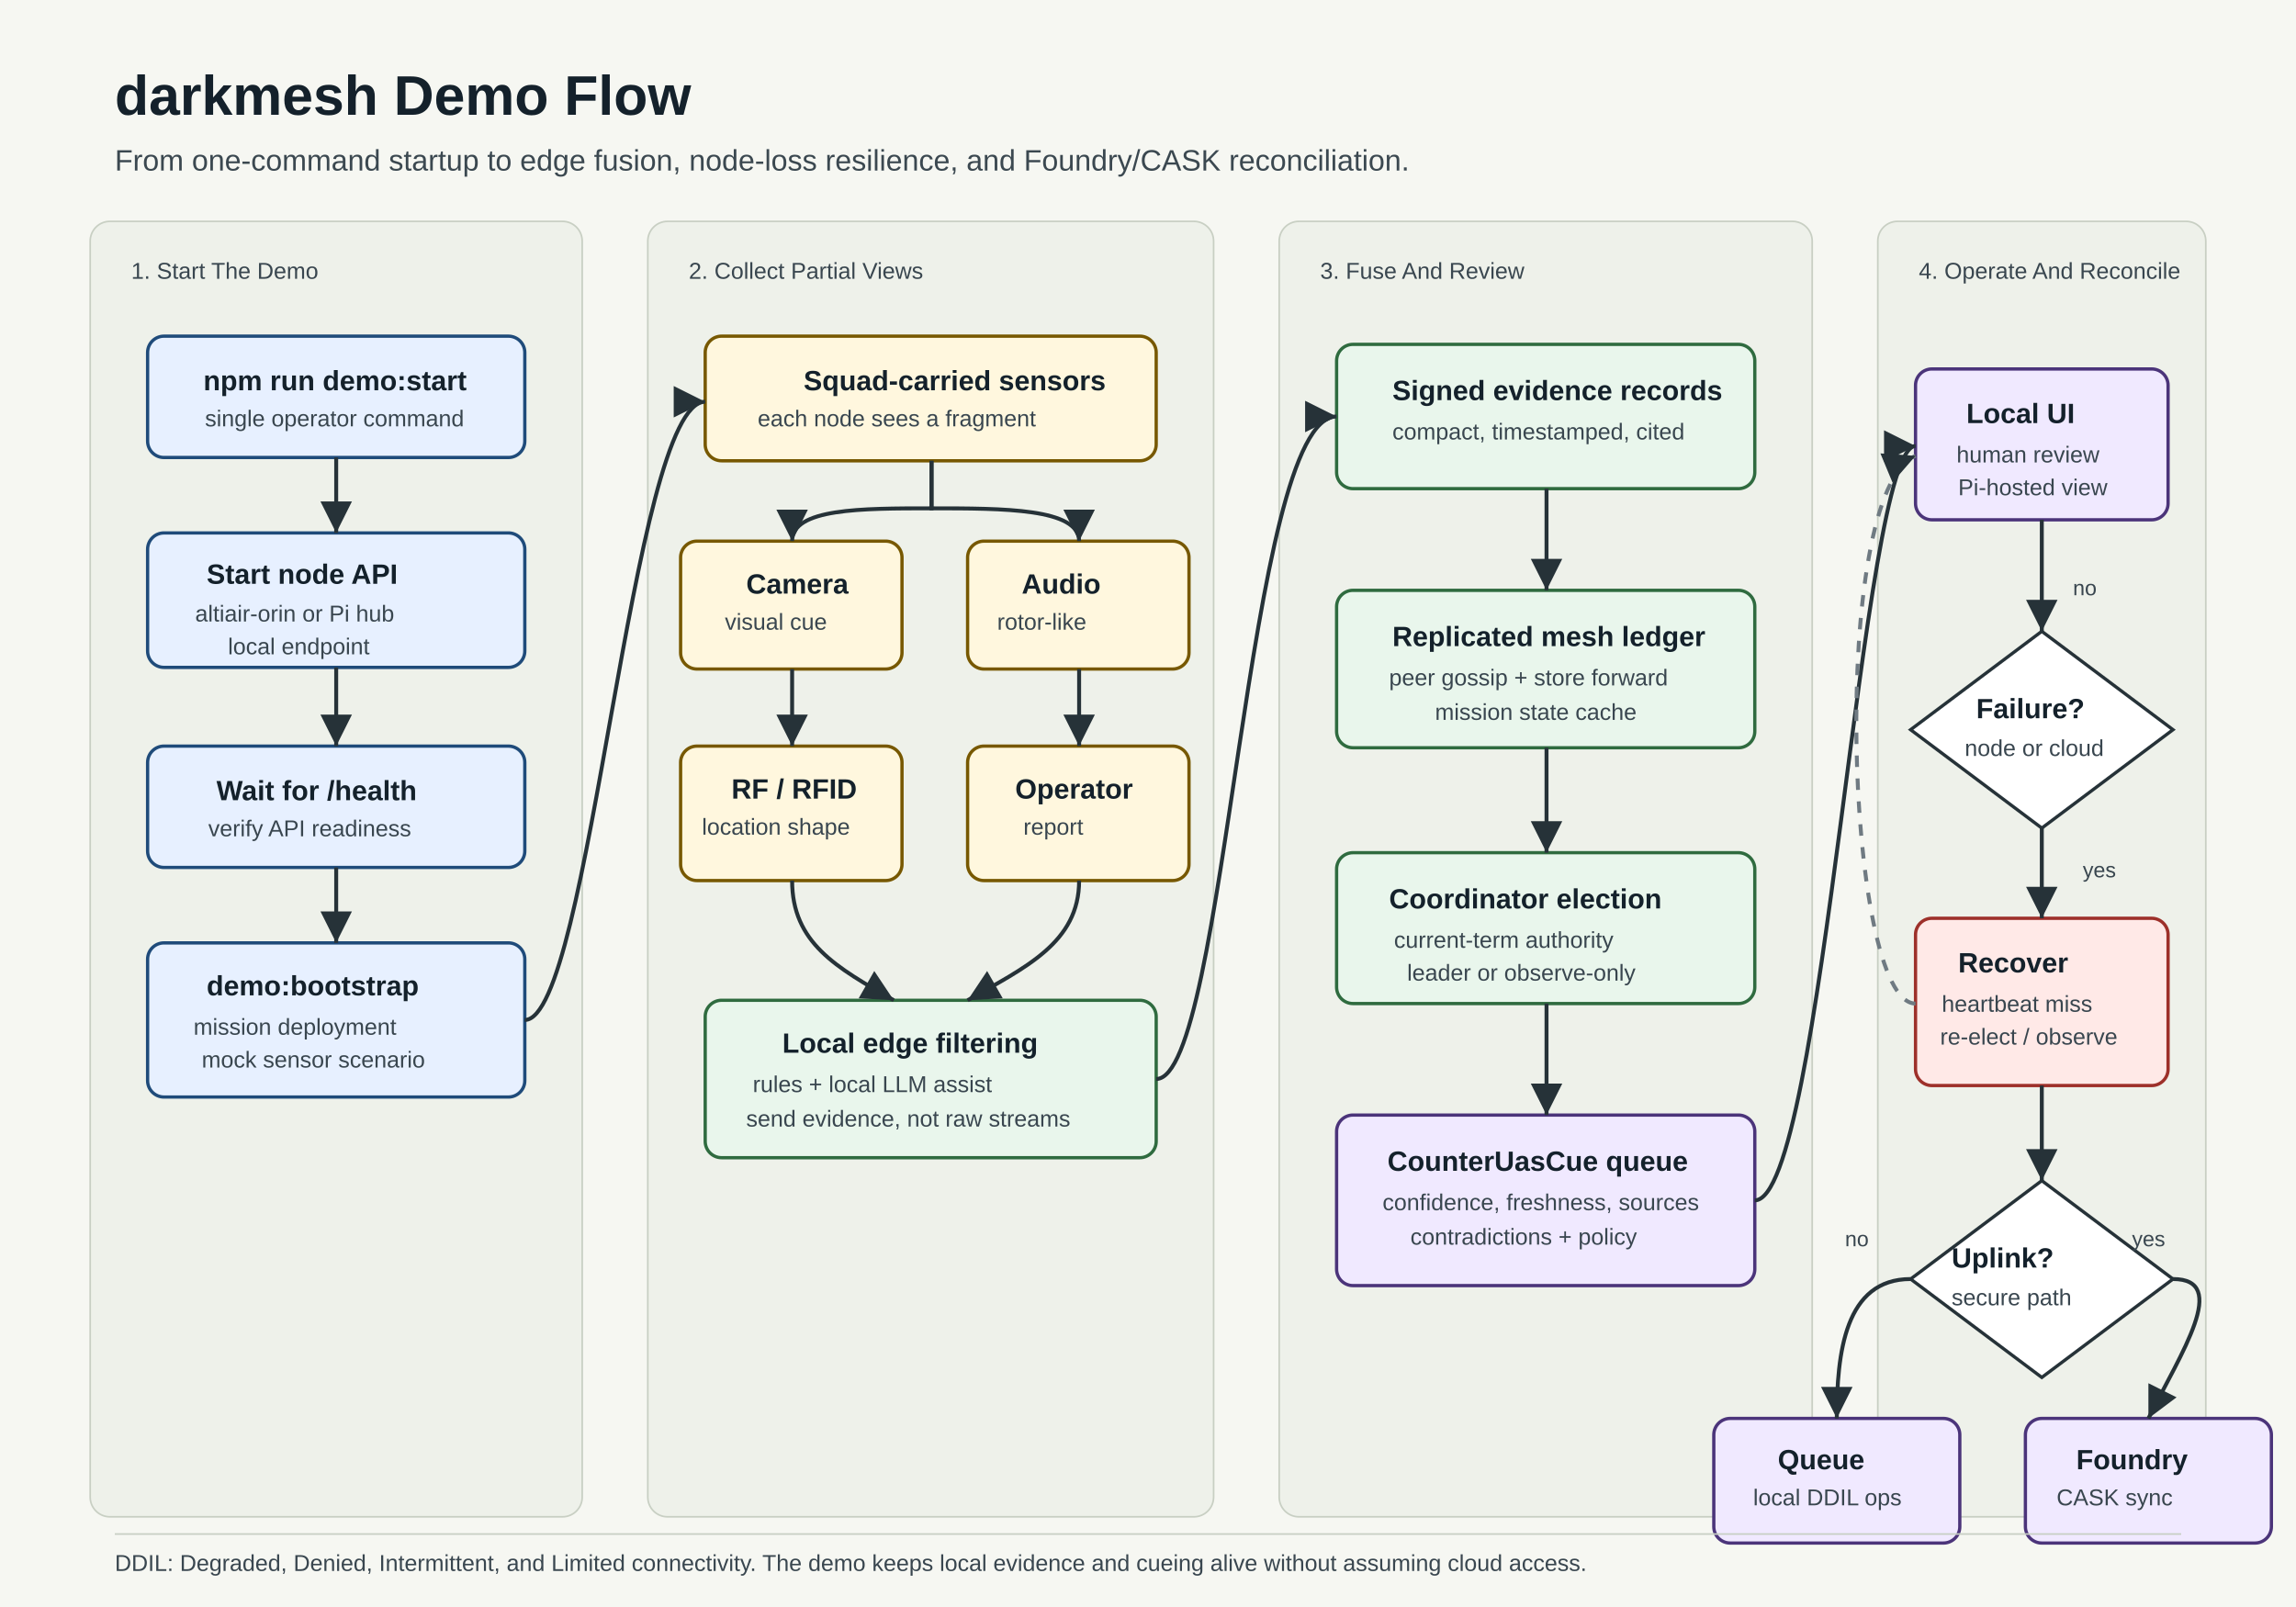
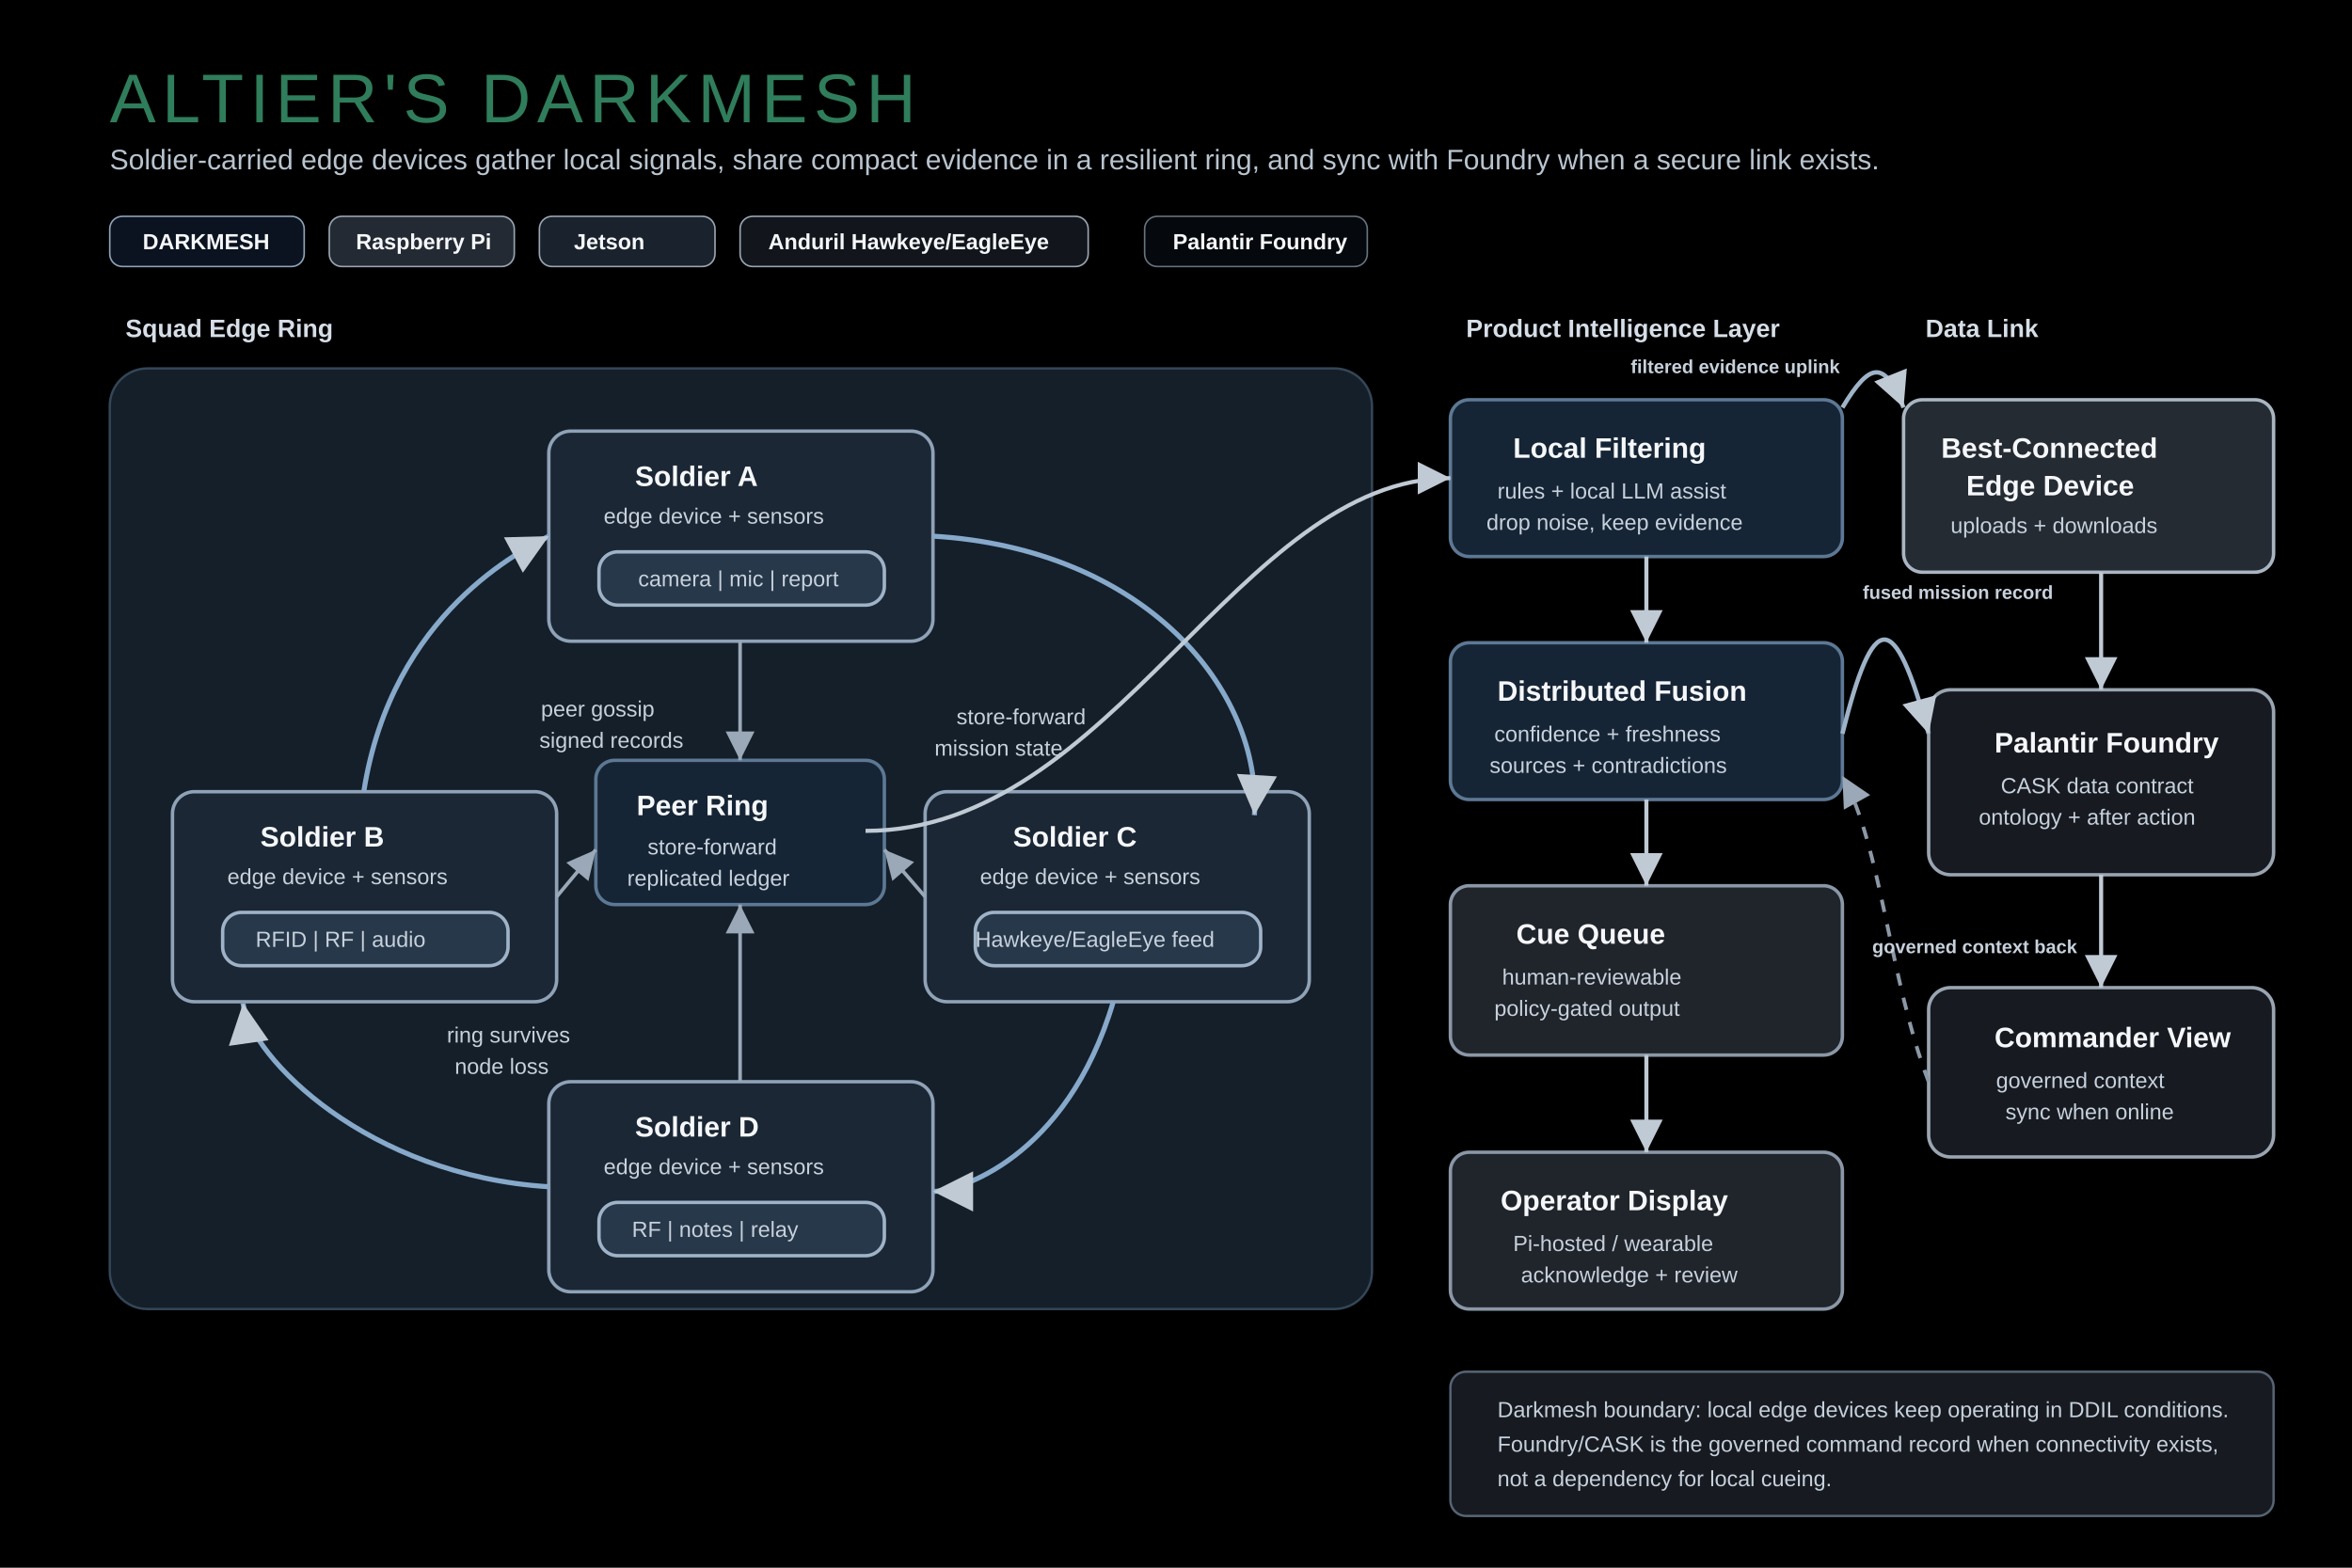
- <svg xmlns="http://www.w3.org/2000/svg" width="1400" height="980" viewBox="0 0 1400 980" role="img" aria-labelledby="title desc">
+ <svg xmlns="http://www.w3.org/2000/svg" width="1500" height="1000" viewBox="0 0 1500 1000" role="img" aria-labelledby="title desc">
  <defs>
    <marker id="arrow" markerWidth="12" markerHeight="12" refX="10" refY="6" orient="auto">
-       <path d="M2,2 L10,6 L2,10 Z" fill="#263238" />
+       <path d="M2,2 L10,6 L2,10 Z" fill="#c0cad5" />
+     </marker>
+     <marker id="softArrow" markerWidth="12" markerHeight="12" refX="10" refY="6" orient="auto">
+       <path d="M2,2 L10,6 L2,10 Z" fill="#9aa8b7" />
    </marker>
    <style>
-       .bg { fill: #f6f7f2; }
-       .title { font: 700 34px Arial, Helvetica, sans-serif; fill: #14212b; }
-       .subtitle { font: 18px Arial, Helvetica, sans-serif; fill: #3b4850; }
-       .box { fill: #ffffff; stroke: #263238; stroke-width: 2; rx: 10; }
-       .cmd { fill: #e7f0ff; stroke: #1f4b7a; stroke-width: 2; rx: 10; }
-       .sensor { fill: #fff7de; stroke: #775800; stroke-width: 2; rx: 10; }
-       .mesh { fill: #e9f6ec; stroke: #2f6b3f; stroke-width: 2; rx: 10; }
-       .review { fill: #f0e9ff; stroke: #4b347a; stroke-width: 2; rx: 10; }
-       .decision { fill: #ffffff; stroke: #263238; stroke-width: 2; }
-       .fail { fill: #ffe9e7; stroke: #9d302a; stroke-width: 2; rx: 10; }
-       .text { font: 700 17px Arial, Helvetica, sans-serif; fill: #14212b; }
-       .small { font: 14px Arial, Helvetica, sans-serif; fill: #39464f; }
-       .label { font: 13px Arial, Helvetica, sans-serif; fill: #39464f; }
-       .line { stroke: #263238; stroke-width: 2.4; fill: none; marker-end: url(#arrow); }
-       .dash { stroke: #6f7a82; stroke-width: 2.4; stroke-dasharray: 7 7; fill: none; marker-end: url(#arrow); }
-       .band { fill: #eef1ea; stroke: #c8cfc3; stroke-width: 1; rx: 12; }
+       .bg { fill: #000000; }
+       .title { font: 400 44px Nasalization, "Arial Rounded MT Bold", "Eurostile Extended", Orbitron, Michroma, Futura, Arial, sans-serif; fill: #2f7d5b; letter-spacing: 4px; }
+       .subtitle { font: 18px Arial, Helvetica, sans-serif; fill: #b8c4cf; }
+       .section { font: 700 16px Arial, Helvetica, sans-serif; fill: #d6dee7; text-transform: uppercase; }
+       .box { fill: #1c2631; stroke: #657383; stroke-width: 2; rx: 12; }
+       .soldier { fill: #1b2734; stroke: #8fa2b7; stroke-width: 2.2; rx: 14; }
+       .device { fill: #27384a; stroke: #9fb3c8; stroke-width: 2.2; rx: 12; }
+       .mesh { fill: #162535; stroke: #5d7894; stroke-width: 2.2; rx: 12; }
+       .review { fill: #20242b; stroke: #8a97a6; stroke-width: 2.2; rx: 12; }
+       .cloud { fill: #171b21; stroke: #9aa5b1; stroke-width: 2.2; rx: 14; }
+       .warn { fill: #252b33; stroke: #aab5c2; stroke-width: 2.2; rx: 12; }
+       .badge { fill: #05080c; stroke: #66727e; stroke-width: 1; rx: 8; }
+       .badgeAlt { fill: #0b1320; stroke: #8fa2b7; stroke-width: 1; rx: 8; }
+       .badgePi { fill: #232a33; stroke: #9aa5b1; stroke-width: 1; rx: 8; }
+       .badgeJetson { fill: #1a232d; stroke: #9aa5b1; stroke-width: 1; rx: 8; }
+       .badgeAnduril { fill: #12161c; stroke: #9aa5b1; stroke-width: 1; rx: 8; }
+       .badgeText { font: 700 14px Arial, Helvetica, sans-serif; fill: #f5f7fa; }
+       .text { font: 700 18px Arial, Helvetica, sans-serif; fill: #f5f7fa; }
+       .small { font: 14px Arial, Helvetica, sans-serif; fill: #c7d1dc; }
+       .tiny { font: 12px Arial, Helvetica, sans-serif; fill: #aeb9c5; }
+       .linkLabel { font: 700 12px Arial, Helvetica, sans-serif; fill: #c7d1dc; }
+       .line { stroke: #c0cad5; stroke-width: 2.6; fill: none; marker-end: url(#arrow); }
+       .greenLine { stroke: #9fb3c8; stroke-width: 2.8; fill: none; marker-end: url(#arrow); }
+       .greenDash { stroke: #8b98a6; stroke-width: 2.4; stroke-dasharray: 8 8; fill: none; marker-end: url(#softArrow); }
+       .ring { stroke: #87a9ca; stroke-width: 3.2; fill: none; marker-end: url(#arrow); }
+       .soft { stroke: #9aa8b7; stroke-width: 2.3; fill: none; marker-end: url(#softArrow); }
+       .dash { stroke: #8b98a6; stroke-width: 2.4; stroke-dasharray: 8 8; fill: none; marker-end: url(#softArrow); }
+       .ringArea { fill: #141f2a; stroke: #344657; stroke-width: 1.5; rx: 24; }
+       .legend { fill: #171b21; stroke: #566474; stroke-width: 1.5; rx: 10; }
    </style>
  </defs>
-   <rect class="bg" width="1400" height="980" />
-   <text x="70" y="70" class="title">darkmesh Demo Flow</text>
-   <text x="70" y="104" class="subtitle">From one-command startup to edge fusion, node-loss resilience, and Foundry/CASK reconciliation.</text>
-   <rect x="55" y="135" width="300" height="790" class="band" />
-   <text x="80" y="170" class="small">1. Start The Demo</text>
-   <rect x="90" y="205" width="230" height="74" class="cmd" />
-   <text x="124" y="238" class="text">npm run demo:start</text>
-   <text x="125" y="260" class="small">single operator command</text>
-   <rect x="90" y="325" width="230" height="82" class="cmd" />
-   <text x="126" y="356" class="text">Start node API</text>
-   <text x="119" y="379" class="small">altiair-orin or Pi hub</text>
-   <text x="139" y="399" class="small">local endpoint</text>
-   <rect x="90" y="455" width="230" height="74" class="cmd" />
-   <text x="132" y="488" class="text">Wait for /health</text>
-   <text x="127" y="510" class="small">verify API readiness</text>
-   <rect x="90" y="575" width="230" height="94" class="cmd" />
-   <text x="126" y="607" class="text">demo:bootstrap</text>
-   <text x="118" y="631" class="small">mission deployment</text>
-   <text x="123" y="651" class="small">mock sensor scenario</text>
-   <path d="M205 279 L205 325" class="line" />
-   <path d="M205 407 L205 455" class="line" />
-   <path d="M205 529 L205 575" class="line" />
-   <rect x="395" y="135" width="345" height="790" class="band" />
-   <text x="420" y="170" class="small">2. Collect Partial Views</text>
-   <rect x="430" y="205" width="275" height="76" class="sensor" />
-   <text x="490" y="238" class="text">Squad-carried sensors</text>
-   <text x="462" y="260" class="small">each node sees a fragment</text>
-   <rect x="415" y="330" width="135" height="78" class="sensor" />
-   <text x="455" y="362" class="text">Camera</text>
-   <text x="442" y="384" class="small">visual cue</text>
-   <rect x="590" y="330" width="135" height="78" class="sensor" />
-   <text x="623" y="362" class="text">Audio</text>
-   <text x="608" y="384" class="small">rotor-like</text>
-   <rect x="415" y="455" width="135" height="82" class="sensor" />
-   <text x="446" y="487" class="text">RF / RFID</text>
-   <text x="428" y="509" class="small">location shape</text>
-   <rect x="590" y="455" width="135" height="82" class="sensor" />
-   <text x="619" y="487" class="text">Operator</text>
-   <text x="624" y="509" class="small">report</text>
-   <rect x="430" y="610" width="275" height="96" class="mesh" />
-   <text x="477" y="642" class="text">Local edge filtering</text>
-   <text x="459" y="666" class="small">rules + local LLM assist</text>
-   <text x="455" y="687" class="small">send evidence, not raw streams</text>
-   <path d="M320 622 C360 622 385 245 430 245" class="line" />
-   <path d="M568 281 L568 310 C525 310 483 310 483 330" class="line" />
-   <path d="M568 281 L568 310 C612 310 658 310 658 330" class="line" />
-   <path d="M483 408 L483 455" class="line" />
-   <path d="M658 408 L658 455" class="line" />
-   <path d="M483 537 C483 575 510 590 545 610" class="line" />
-   <path d="M658 537 C658 575 625 590 590 610" class="line" />
-   <rect x="780" y="135" width="325" height="790" class="band" />
-   <text x="805" y="170" class="small">3. Fuse And Review</text>
-   <rect x="815" y="210" width="255" height="88" class="mesh" />
-   <text x="849" y="244" class="text">Signed evidence records</text>
-   <text x="849" y="268" class="small">compact, timestamped, cited</text>
-   <rect x="815" y="360" width="255" height="96" class="mesh" />
-   <text x="849" y="394" class="text">Replicated mesh ledger</text>
-   <text x="847" y="418" class="small">peer gossip + store forward</text>
-   <text x="875" y="439" class="small">mission state cache</text>
-   <rect x="815" y="520" width="255" height="92" class="mesh" />
-   <text x="847" y="554" class="text">Coordinator election</text>
-   <text x="850" y="578" class="small">current-term authority</text>
-   <text x="858" y="598" class="small">leader or observe-only</text>
-   <rect x="815" y="680" width="255" height="104" class="review" />
-   <text x="846" y="714" class="text">CounterUasCue queue</text>
-   <text x="843" y="738" class="small">confidence, freshness, sources</text>
-   <text x="860" y="759" class="small">contradictions + policy</text>
-   <path d="M705 658 C748 658 760 254 815 254" class="line" />
-   <path d="M943 298 L943 360" class="line" />
-   <path d="M943 456 L943 520" class="line" />
-   <path d="M943 612 L943 680" class="line" />
-   <rect x="1145" y="135" width="200" height="790" class="band" />
-   <text x="1170" y="170" class="small">4. Operate And Reconcile</text>
-   <rect x="1168" y="225" width="154" height="92" class="review" />
-   <text x="1199" y="258" class="text">Local UI</text>
-   <text x="1193" y="282" class="small">human review</text>
-   <text x="1194" y="302" class="small">Pi-hosted view</text>
-   <polygon points="1245,385 1325,445 1245,505 1165,445" class="decision" />
-   <text x="1205" y="438" class="text">Failure?</text>
-   <text x="1198" y="461" class="small">node or cloud</text>
-   <rect x="1168" y="560" width="154" height="102" class="fail" />
-   <text x="1194" y="593" class="text">Recover</text>
-   <text x="1184" y="617" class="small">heartbeat miss</text>
-   <text x="1183" y="637" class="small">re-elect / observe</text>
-   <polygon points="1245,720 1325,780 1245,840 1165,780" class="decision" />
-   <text x="1190" y="773" class="text">Uplink?</text>
-   <text x="1190" y="796" class="small">secure path</text>
-   <rect x="1045" y="865" width="150" height="76" class="review" />
-   <text x="1084" y="896" class="text">Queue</text>
-   <text x="1069" y="918" class="small">local DDIL ops</text>
-   <rect x="1235" y="865" width="150" height="76" class="review" />
-   <text x="1266" y="896" class="text">Foundry</text>
-   <text x="1254" y="918" class="small">CASK sync</text>
-   <path d="M1070 732 C1112 732 1135 272 1168 272" class="line" />
-   <path d="M1245 317 L1245 385" class="line" />
-   <path d="M1245 505 L1245 560" class="line" />
-   <path d="M1245 662 L1245 720" class="line" />
-   <path d="M1165 780 C1125 780 1120 825 1120 865" class="line" />
-   <path d="M1325 780 C1360 780 1330 825 1310 865" class="line" />
-   <path d="M1168 612 C1125 612 1115 300 1168 278" class="dash" />
-   <text x="1270" y="535" class="label">yes</text>
-   <text x="1300" y="760" class="label">yes</text>
-   <text x="1125" y="760" class="label">no</text>
-   <text x="1264" y="363" class="label">no</text>
-   <rect x="70" y="935" width="1260" height="1" fill="#c8cfc3" />
-   <text x="70" y="958" class="small">DDIL: Degraded, Denied, Intermittent, and Limited connectivity. The demo keeps local evidence and cueing alive without assuming cloud access.</text>
+   <rect class="bg" width="1500" height="1000" />
+   <text x="70" y="78" class="title">ALTIER'S DARKMESH</text>
+   <text x="70" y="108" class="subtitle">Soldier-carried edge devices gather local signals, share compact evidence in a resilient ring, and sync with Foundry when a secure link exists.</text>
+   <rect x="70" y="138" width="124" height="32" class="badgeAlt" />
+   <text x="91" y="159" class="badgeText">DARKMESH</text>
+   <rect x="210" y="138" width="118" height="32" class="badgePi" />
+   <text x="227" y="159" class="badgeText">Raspberry Pi</text>
+   <rect x="344" y="138" width="112" height="32" class="badgeJetson" />
+   <text x="366" y="159" class="badgeText">Jetson</text>
+   <rect x="472" y="138" width="222" height="32" class="badgeAnduril" />
+   <text x="490" y="159" class="badgeText">Anduril Hawkeye/EagleEye</text>
+   <rect x="730" y="138" width="142" height="32" class="badge" />
+   <text x="748" y="159" class="badgeText">Palantir Foundry</text>
+   <text x="80" y="215" class="section">Squad Edge Ring</text>
+   <rect x="70" y="235" width="805" height="600" class="ringArea" />
+   <rect x="350" y="275" width="245" height="134" class="soldier" />
+   <text x="405" y="310" class="text">Soldier A</text>
+   <text x="385" y="334" class="small">edge device + sensors</text>
+   <rect x="382" y="352" width="182" height="34" class="device" />
+   <text x="407" y="374" class="small">camera | mic | report</text>
+   <rect x="110" y="505" width="245" height="134" class="soldier" />
+   <text x="166" y="540" class="text">Soldier B</text>
+   <text x="145" y="564" class="small">edge device + sensors</text>
+   <rect x="142" y="582" width="182" height="34" class="device" />
+   <text x="163" y="604" class="small">RFID | RF | audio</text>
+   <rect x="590" y="505" width="245" height="134" class="soldier" />
+   <text x="646" y="540" class="text">Soldier C</text>
+   <text x="625" y="564" class="small">edge device + sensors</text>
+   <rect x="622" y="582" width="182" height="34" class="device" />
+   <text x="622" y="604" class="small">Hawkeye/EagleEye feed</text>
+   <rect x="350" y="690" width="245" height="134" class="soldier" />
+   <text x="405" y="725" class="text">Soldier D</text>
+   <text x="385" y="749" class="small">edge device + sensors</text>
+   <rect x="382" y="767" width="182" height="34" class="device" />
+   <text x="403" y="789" class="small">RF | notes | relay</text>
+   <path d="M595 342 C730 350 805 440 800 520" class="ring" />
+   <path d="M710 639 C680 740 610 760 595 760" class="ring" />
+   <path d="M350 757 C235 750 160 675 155 640" class="ring" />
+   <path d="M232 505 C250 390 335 350 350 342" class="ring" />
+   <text x="345" y="457" class="small">peer gossip</text>
+   <text x="344" y="477" class="small">signed records</text>
+   <text x="610" y="462" class="small">store-forward</text>
+   <text x="596" y="482" class="small">mission state</text>
+   <text x="285" y="665" class="small">ring survives</text>
+   <text x="290" y="685" class="small">node loss</text>
+   <rect x="380" y="485" width="184" height="92" class="mesh" />
+   <text x="406" y="520" class="text">Peer Ring</text>
+   <text x="413" y="545" class="small">store-forward</text>
+   <text x="400" y="565" class="small">replicated ledger</text>
+   <path d="M472 409 L472 485" class="soft" />
+   <path d="M355 572 L380 542" class="soft" />
+   <path d="M590 572 L564 542" class="soft" />
+   <path d="M472 690 L472 577" class="soft" />
+   <text x="935" y="215" class="section">Product Intelligence Layer</text>
+   <rect x="925" y="255" width="250" height="100" class="mesh" />
+   <text x="965" y="292" class="text">Local Filtering</text>
+   <text x="955" y="318" class="small">rules + local LLM assist</text>
+   <text x="948" y="338" class="small">drop noise, keep evidence</text>
+   <rect x="925" y="410" width="250" height="100" class="mesh" />
+   <text x="955" y="447" class="text">Distributed Fusion</text>
+   <text x="953" y="473" class="small">confidence + freshness</text>
+   <text x="950" y="493" class="small">sources + contradictions</text>
+   <rect x="925" y="565" width="250" height="108" class="review" />
+   <text x="967" y="602" class="text">Cue Queue</text>
+   <text x="958" y="628" class="small">human-reviewable</text>
+   <text x="953" y="648" class="small">policy-gated output</text>
+   <rect x="925" y="735" width="250" height="100" class="review" />
+   <text x="957" y="772" class="text">Operator Display</text>
+   <text x="965" y="798" class="small">Pi-hosted / wearable</text>
+   <text x="970" y="818" class="small">acknowledge + review</text>
+   <path d="M552 530 C710 530 790 305 925 305" class="line" />
+   <path d="M1050 355 L1050 410" class="line" />
+   <path d="M1050 510 L1050 565" class="line" />
+   <path d="M1050 673 L1050 735" class="line" />
+   <text x="1228" y="215" class="section">Data Link</text>
+   <rect x="1214" y="255" width="236" height="110" class="warn" />
+   <text x="1238" y="292" class="text">Best-Connected</text>
+   <text x="1254" y="316" class="text">Edge Device</text>
+   <text x="1244" y="340" class="small">uploads + downloads</text>
+   <rect x="1230" y="440" width="220" height="118" class="cloud" />
+   <text x="1272" y="480" class="text">Palantir Foundry</text>
+   <text x="1276" y="506" class="small">CASK data contract</text>
+   <text x="1262" y="526" class="small">ontology + after action</text>
+   <rect x="1230" y="630" width="220" height="108" class="cloud" />
+   <text x="1272" y="668" class="text">Commander View</text>
+   <text x="1273" y="694" class="small">governed context</text>
+   <text x="1279" y="714" class="small">sync when online</text>
+   <path d="M1175 260 C1193 230 1202 230 1214 260" class="greenLine" />
+   <text x="1040" y="238" class="linkLabel">filtered evidence uplink</text>
+   <path d="M1175 468 C1195 388 1208 388 1230 468" class="greenLine" />
+   <text x="1188" y="382" class="linkLabel">fused mission record</text>
+   <path d="M1340 365 L1340 440" class="line" />
+   <path d="M1340 558 L1340 630" class="line" />
+   <path d="M1230 690 C1205 625 1200 540 1175 495" class="greenDash" />
+   <text x="1194" y="608" class="linkLabel">governed context back</text>
+   <rect x="925" y="875" width="525" height="92" class="legend" />
+   <text x="955" y="904" class="small">Darkmesh boundary: local edge devices keep operating in DDIL conditions.</text>
+   <text x="955" y="926" class="small">Foundry/CASK is the governed command record when connectivity exists,</text>
+   <text x="955" y="948" class="small">not a dependency for local cueing.</text>
</svg>
